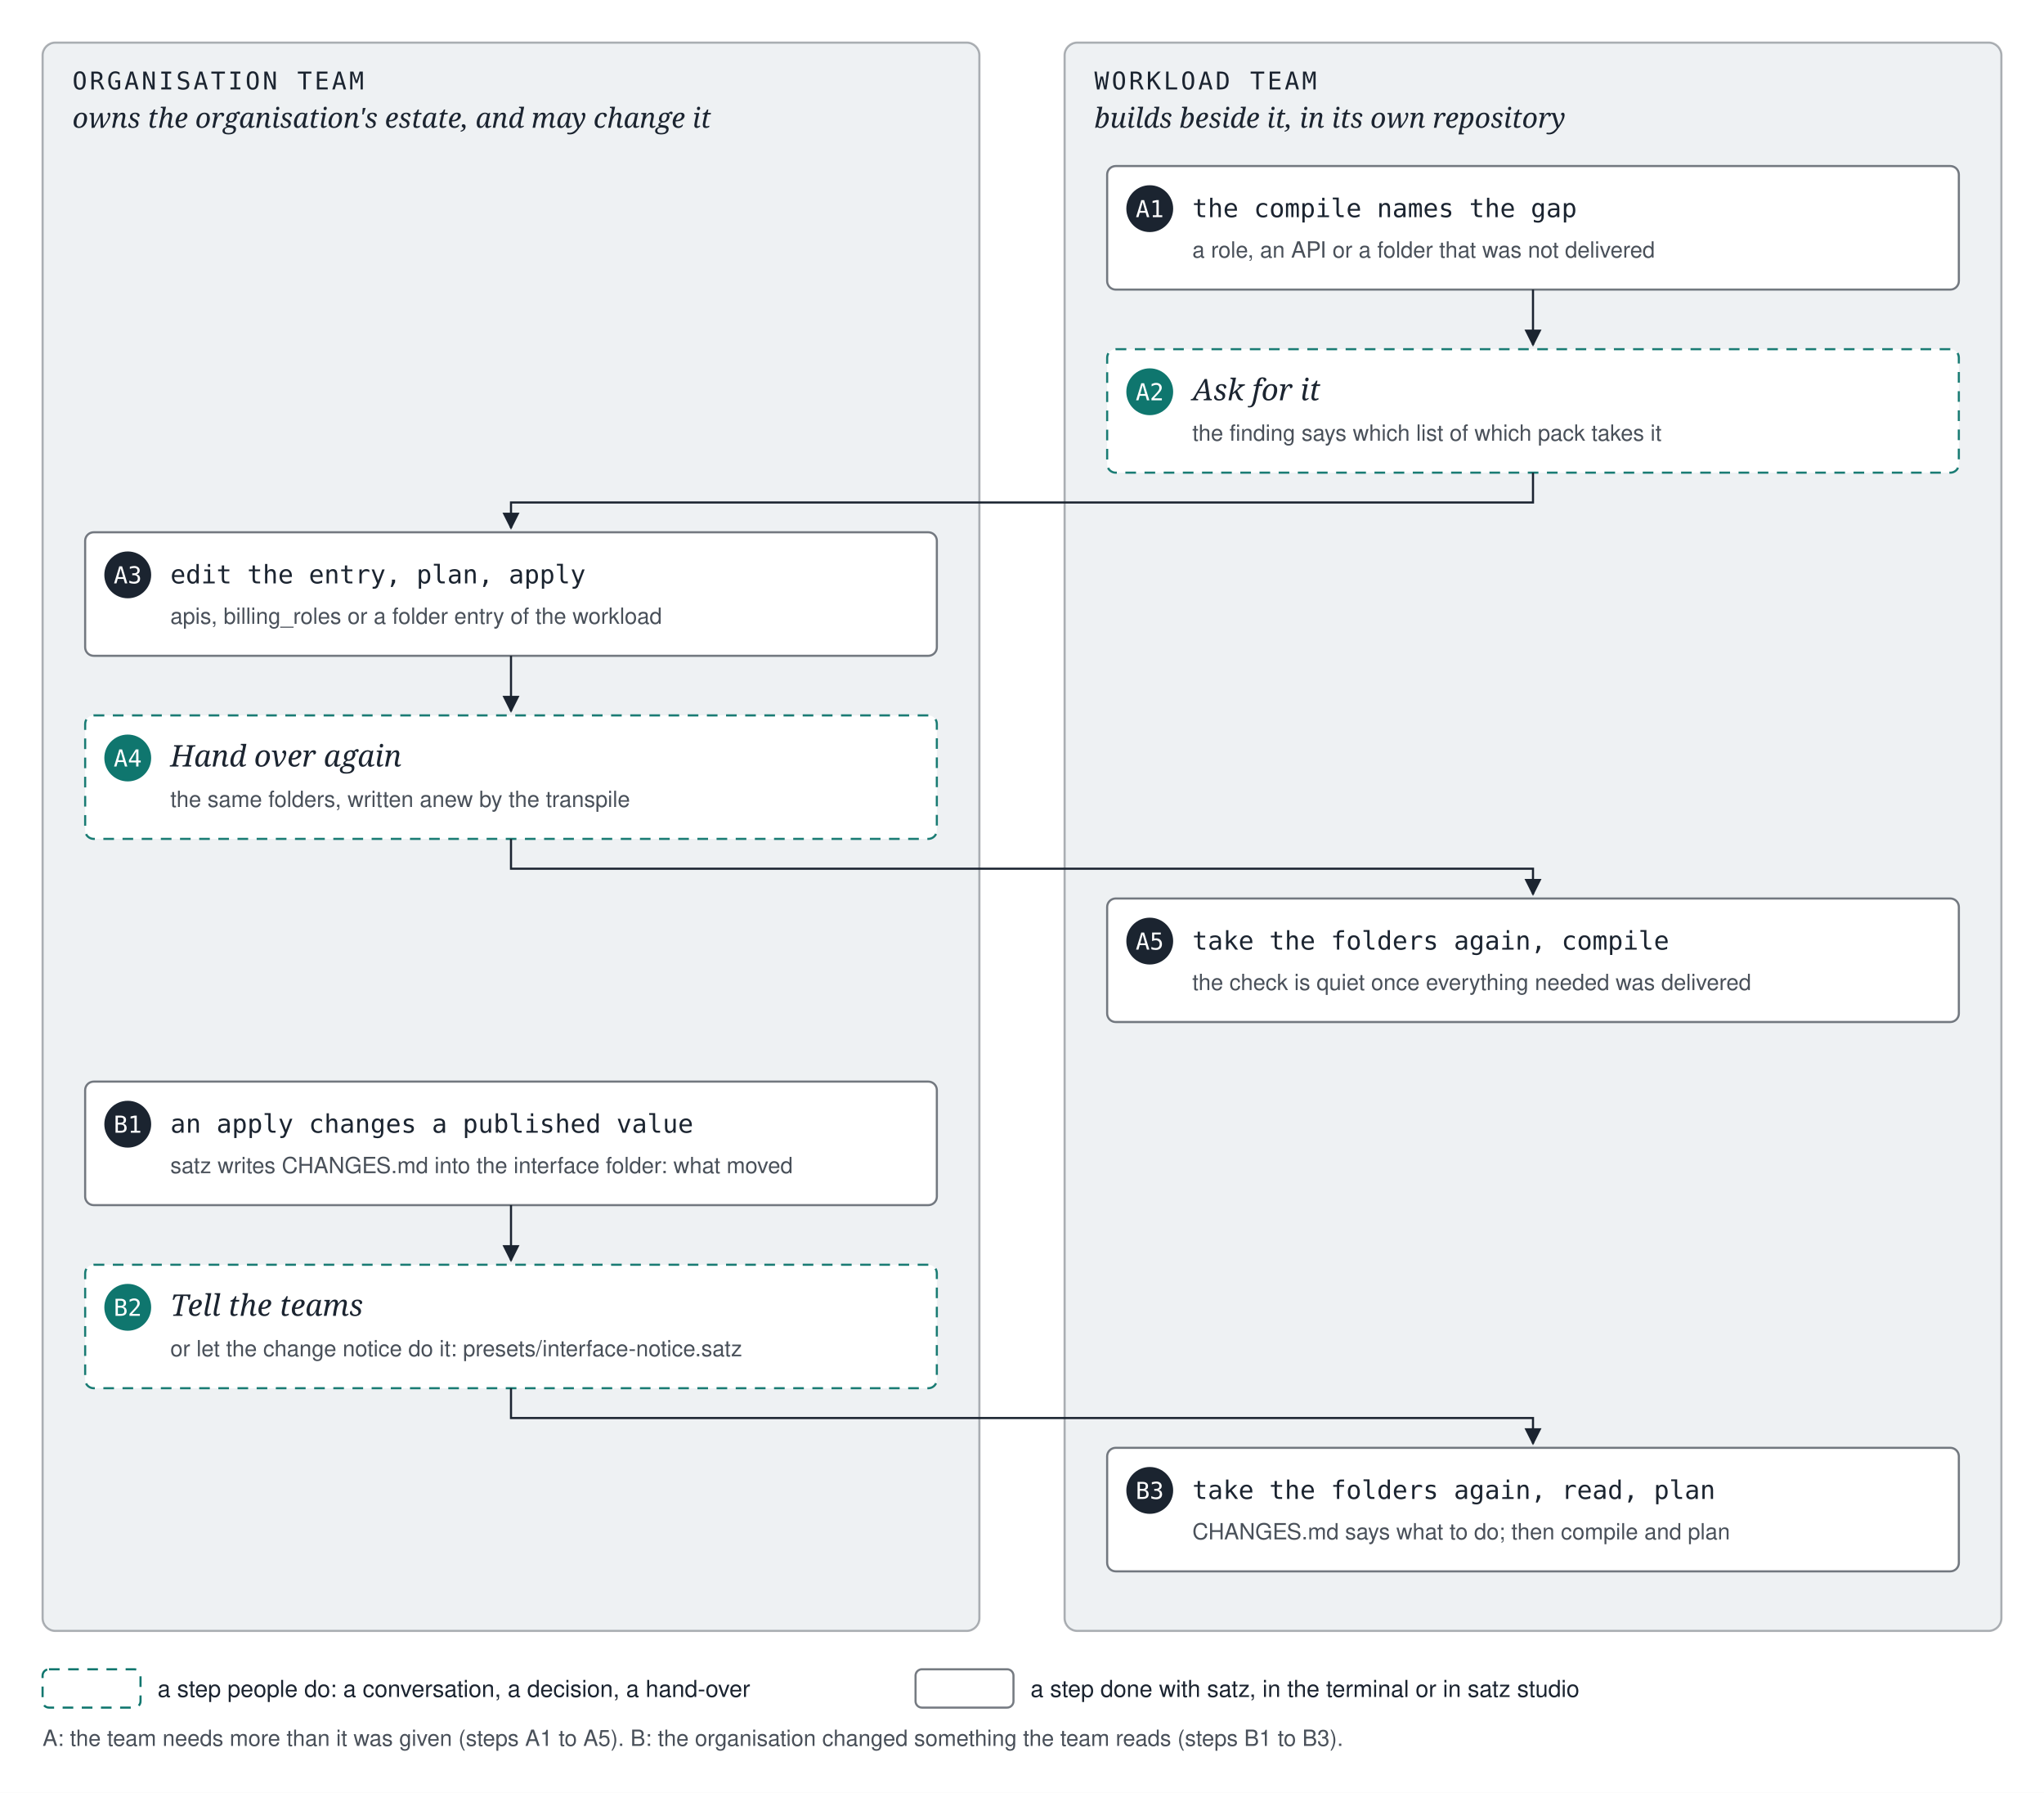
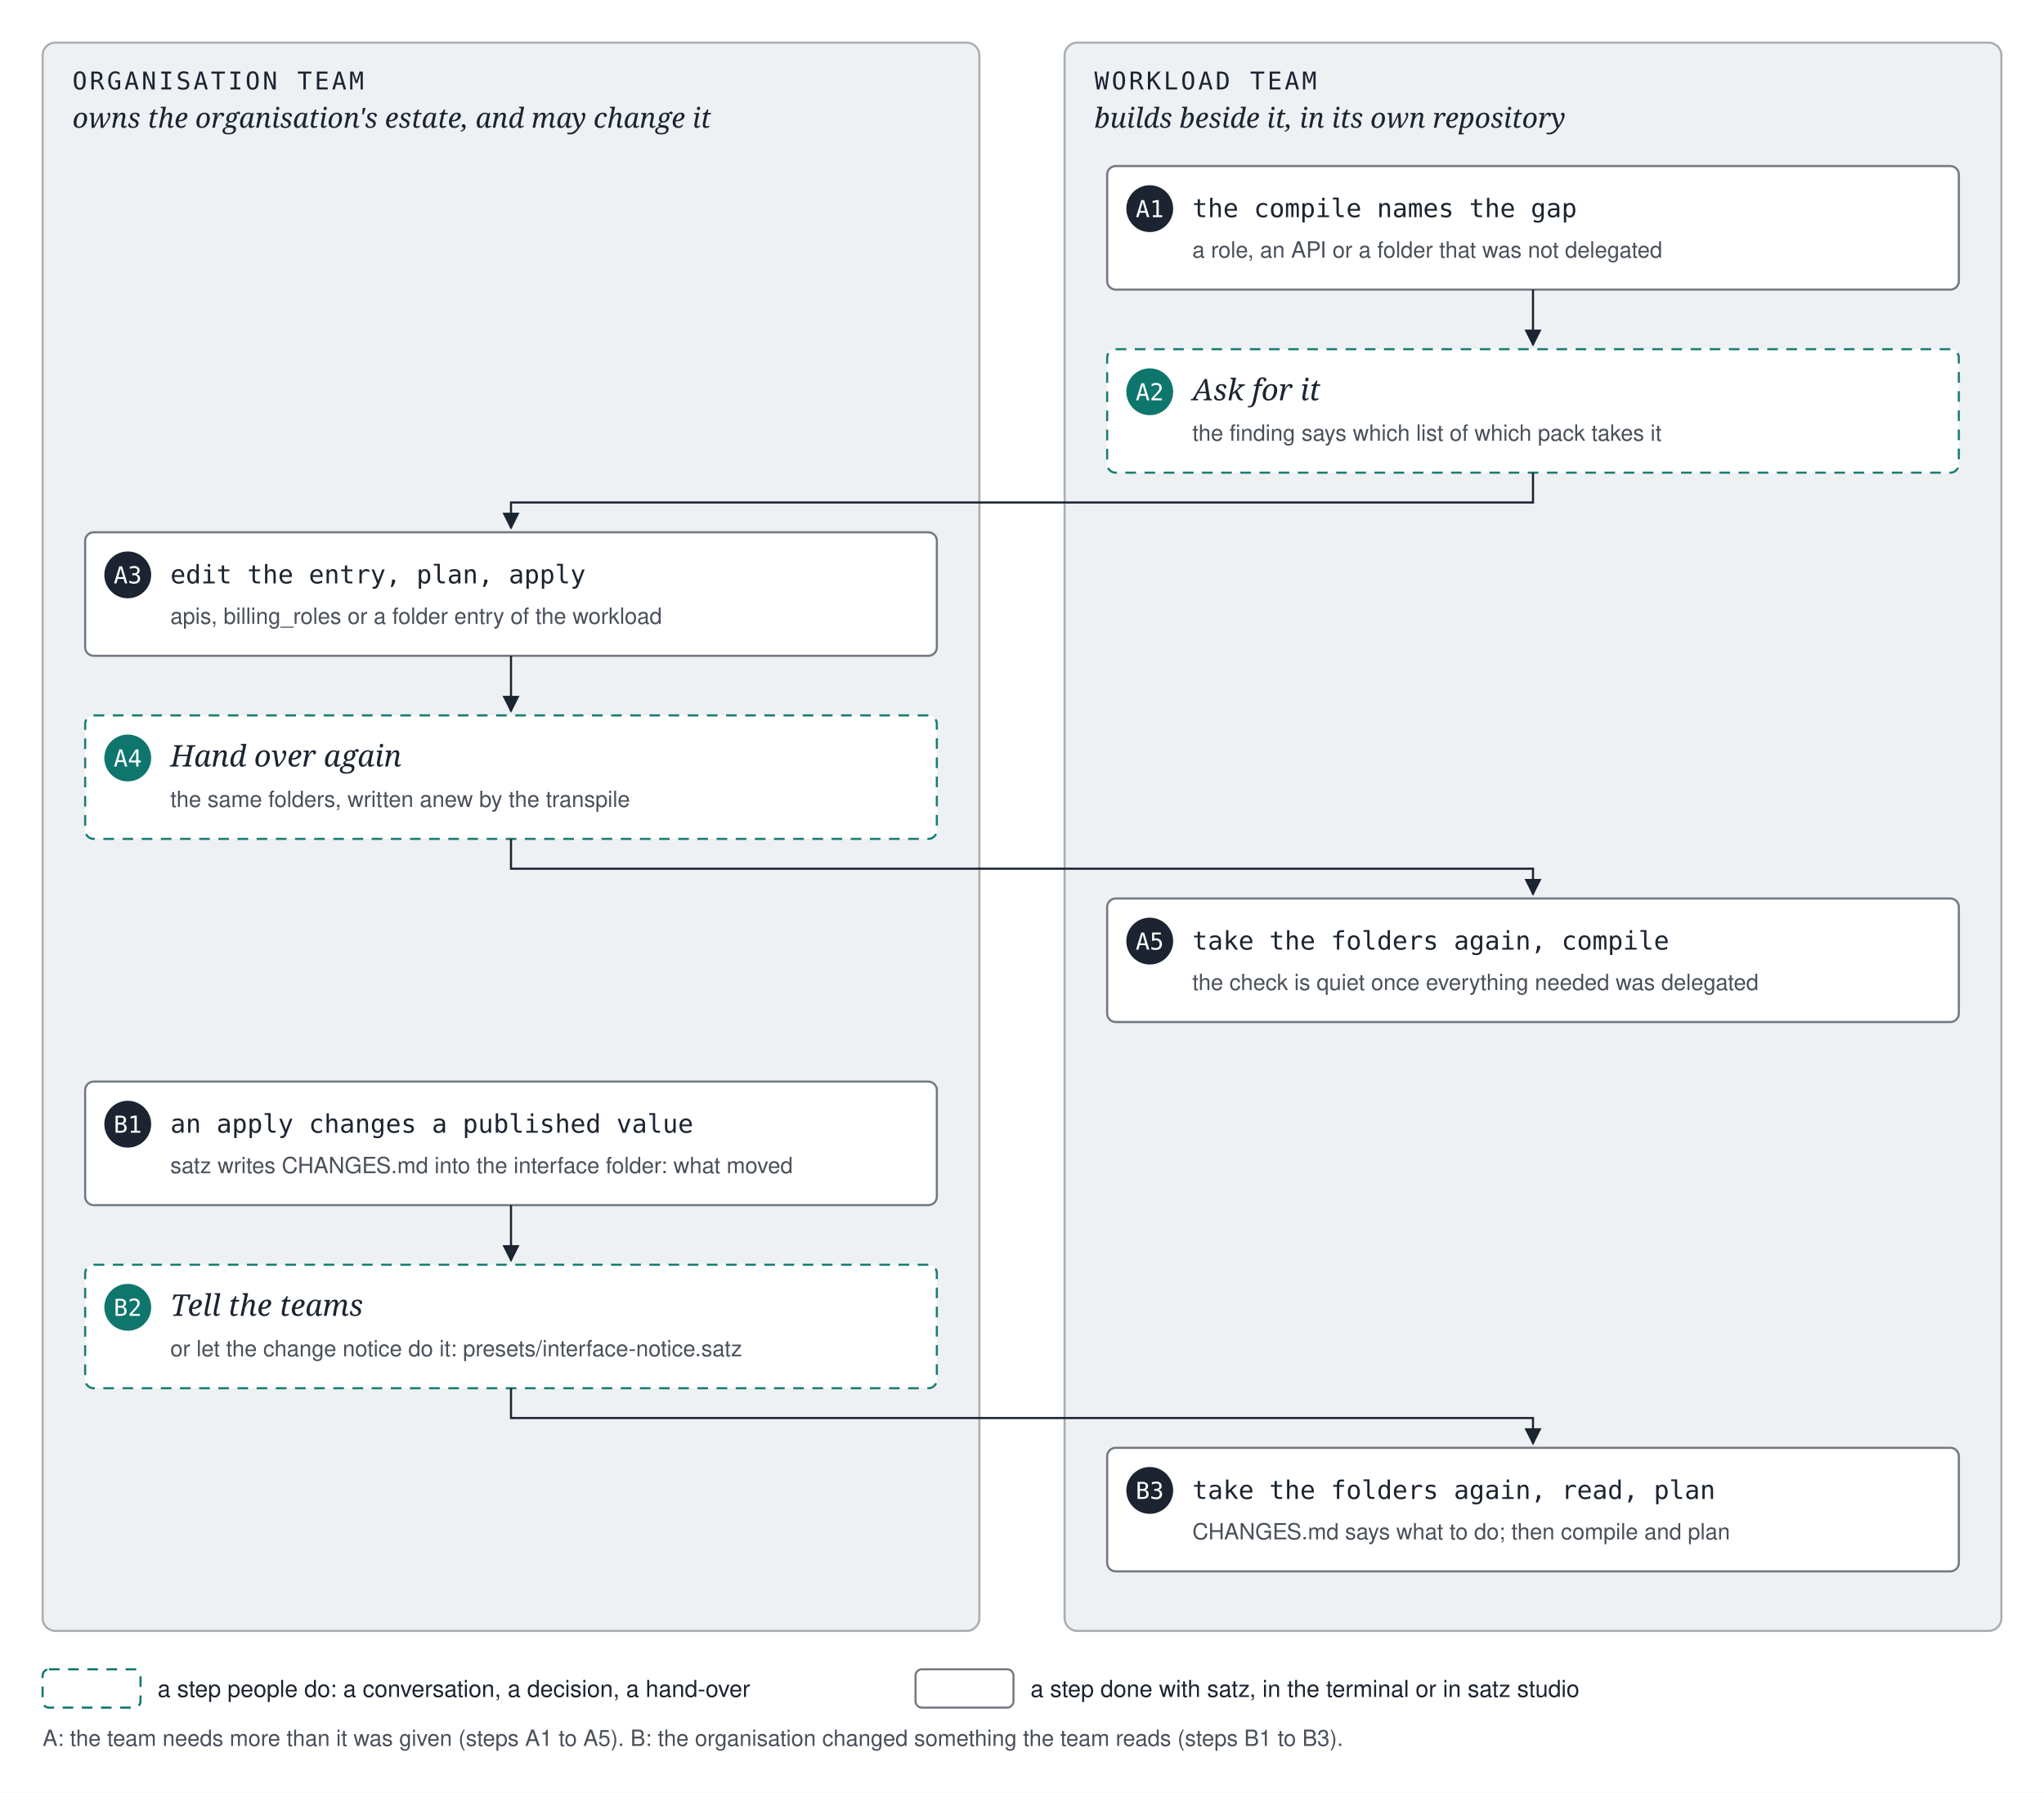
- <svg xmlns="http://www.w3.org/2000/svg" viewBox="0 0 960 842" width="960" height="842" role="img" aria-label="Two lanes, the organisation team on the left and the workload team on the right, and two cases. Case A, the team needs more. A1, workload team, with satz: the compile names what is not delivered. A2, workload team, a step people do: ask for that role, API or folder. A3, organisation team, with satz: edit the entry, plan, apply. A4, organisation team, a step people do: hand over the interface folders again. A5, workload team, with satz: take the folders again and compile. Case B, the organisation changed. B1, organisation team, with satz: an apply changes a published value, and satz writes CHANGES.md into the interface folder. B2, organisation team, a step people do: tell the teams, or let the change notice do it. B3, workload team, with satz: take the folders again, read CHANGES.md, compile, plan.">
+ <svg xmlns="http://www.w3.org/2000/svg" viewBox="0 0 960 842" width="960" height="842" role="img" aria-label="Two lanes, the organisation team on the left and the workload team on the right, and two cases. Case A, the team needs more. A1, workload team, with satz: the compile names what is not delegated. A2, workload team, a step people do: ask for that role, API or folder. A3, organisation team, with satz: edit the entry, plan, apply. A4, organisation team, a step people do: hand over the interface folders again. A5, workload team, with satz: take the folders again and compile. Case B, the organisation changed. B1, organisation team, with satz: an apply changes a published value, and satz writes CHANGES.md into the interface folder. B2, organisation team, a step people do: tell the teams, or let the change notice do it. B3, workload team, with satz: take the folders again, read CHANGES.md, compile, plan.">
  <defs>
    <marker id="arr" viewBox="0 0 10 10" refX="9" refY="5" markerWidth="8" markerHeight="8" orient="auto-start-reverse">
      <path d="M0,0 L10,5 L0,10 z" fill="#1B2430" />
    </marker>
    <marker id="arr-acc" viewBox="0 0 10 10" refX="9" refY="5" markerWidth="8" markerHeight="8" orient="auto-start-reverse">
      <path d="M0,0 L10,5 L0,10 z" fill="#0F766E" />
    </marker>
  </defs>
  <rect x="0" y="0" width="960" height="842" fill="#FFFFFF" />
  <rect x="20" y="20" width="440" height="746" rx="6" fill="#EEF1F3" stroke="#1B2430" stroke-opacity="0.35" />
  <text x="34" y="42" font-family="IBM Plex Mono, Menlo, monospace" font-size="11.5" letter-spacing="1.2" fill="#1B2430" font-weight="500">ORGANISATION TEAM</text>
  <text x="34" y="60" font-family="Newsreader, Georgia, serif" font-style="italic" font-size="13" fill="#1B2430">owns the organisation's estate, and may change it</text>
  <rect x="500" y="20" width="440" height="746" rx="6" fill="#EEF1F3" stroke="#1B2430" stroke-opacity="0.35" />
  <text x="514" y="42" font-family="IBM Plex Mono, Menlo, monospace" font-size="11.5" letter-spacing="1.2" fill="#1B2430" font-weight="500">WORKLOAD TEAM</text>
  <text x="514" y="60" font-family="Newsreader, Georgia, serif" font-style="italic" font-size="13" fill="#1B2430">builds beside it, in its own repository</text>
  <rect x="520" y="78" width="400" height="58" rx="4" fill="#FFFFFF" stroke="#1B2430" stroke-opacity="0.6" />
  <circle cx="540" cy="98" r="11" fill="#1B2430" />
  <text x="540" y="102" text-anchor="middle" font-family="IBM Plex Mono, Menlo, monospace" font-size="11" fill="#FFFFFF" font-weight="500">A1</text>
  <text x="560" y="102" font-family="IBM Plex Mono, Menlo, monospace" font-size="12" fill="#1B2430" font-weight="500">the compile names the gap</text>
-   <text x="560" y="121" font-family="IBM Plex Sans, Helvetica, sans-serif" font-size="10.5" fill="#1B2430" opacity="0.8">a role, an API or a folder that was not delivered</text>
+   <text x="560" y="121" font-family="IBM Plex Sans, Helvetica, sans-serif" font-size="10.5" fill="#1B2430" opacity="0.8">a role, an API or a folder that was not delegated</text>
  <rect x="520" y="164" width="400" height="58" rx="4" fill="#FFFFFF" stroke="#0F766E" stroke-opacity="0.95" stroke-dasharray="5 4" />
  <circle cx="540" cy="184" r="11" fill="#0F766E" />
  <text x="540" y="188" text-anchor="middle" font-family="IBM Plex Mono, Menlo, monospace" font-size="11" fill="#FFFFFF" font-weight="500">A2</text>
  <text x="560" y="188" font-family="Newsreader, Georgia, serif" font-size="14" fill="#1B2430" font-style="italic">Ask for it</text>
  <text x="560" y="207" font-family="IBM Plex Sans, Helvetica, sans-serif" font-size="10.5" fill="#1B2430" opacity="0.8">the finding says which list of which pack takes it</text>
  <rect x="40" y="250" width="400" height="58" rx="4" fill="#FFFFFF" stroke="#1B2430" stroke-opacity="0.6" />
  <circle cx="60" cy="270" r="11" fill="#1B2430" />
  <text x="60" y="274" text-anchor="middle" font-family="IBM Plex Mono, Menlo, monospace" font-size="11" fill="#FFFFFF" font-weight="500">A3</text>
  <text x="80" y="274" font-family="IBM Plex Mono, Menlo, monospace" font-size="12" fill="#1B2430" font-weight="500">edit the entry, plan, apply</text>
  <text x="80" y="293" font-family="IBM Plex Sans, Helvetica, sans-serif" font-size="10.5" fill="#1B2430" opacity="0.8">apis, billing_roles or a folder entry of the workload</text>
  <rect x="40" y="336" width="400" height="58" rx="4" fill="#FFFFFF" stroke="#0F766E" stroke-opacity="0.95" stroke-dasharray="5 4" />
  <circle cx="60" cy="356" r="11" fill="#0F766E" />
  <text x="60" y="360" text-anchor="middle" font-family="IBM Plex Mono, Menlo, monospace" font-size="11" fill="#FFFFFF" font-weight="500">A4</text>
  <text x="80" y="360" font-family="Newsreader, Georgia, serif" font-size="14" fill="#1B2430" font-style="italic">Hand over again</text>
  <text x="80" y="379" font-family="IBM Plex Sans, Helvetica, sans-serif" font-size="10.5" fill="#1B2430" opacity="0.8">the same folders, written anew by the transpile</text>
  <rect x="520" y="422" width="400" height="58" rx="4" fill="#FFFFFF" stroke="#1B2430" stroke-opacity="0.6" />
  <circle cx="540" cy="442" r="11" fill="#1B2430" />
  <text x="540" y="446" text-anchor="middle" font-family="IBM Plex Mono, Menlo, monospace" font-size="11" fill="#FFFFFF" font-weight="500">A5</text>
  <text x="560" y="446" font-family="IBM Plex Mono, Menlo, monospace" font-size="12" fill="#1B2430" font-weight="500">take the folders again, compile</text>
-   <text x="560" y="465" font-family="IBM Plex Sans, Helvetica, sans-serif" font-size="10.5" fill="#1B2430" opacity="0.8">the check is quiet once everything needed was delivered</text>
+   <text x="560" y="465" font-family="IBM Plex Sans, Helvetica, sans-serif" font-size="10.5" fill="#1B2430" opacity="0.8">the check is quiet once everything needed was delegated</text>
  <rect x="40" y="508" width="400" height="58" rx="4" fill="#FFFFFF" stroke="#1B2430" stroke-opacity="0.6" />
  <circle cx="60" cy="528" r="11" fill="#1B2430" />
  <text x="60" y="532" text-anchor="middle" font-family="IBM Plex Mono, Menlo, monospace" font-size="11" fill="#FFFFFF" font-weight="500">B1</text>
  <text x="80" y="532" font-family="IBM Plex Mono, Menlo, monospace" font-size="12" fill="#1B2430" font-weight="500">an apply changes a published value</text>
  <text x="80" y="551" font-family="IBM Plex Sans, Helvetica, sans-serif" font-size="10.5" fill="#1B2430" opacity="0.8">satz writes CHANGES.md into the interface folder: what moved</text>
  <rect x="40" y="594" width="400" height="58" rx="4" fill="#FFFFFF" stroke="#0F766E" stroke-opacity="0.95" stroke-dasharray="5 4" />
  <circle cx="60" cy="614" r="11" fill="#0F766E" />
  <text x="60" y="618" text-anchor="middle" font-family="IBM Plex Mono, Menlo, monospace" font-size="11" fill="#FFFFFF" font-weight="500">B2</text>
  <text x="80" y="618" font-family="Newsreader, Georgia, serif" font-size="14" fill="#1B2430" font-style="italic">Tell the teams</text>
  <text x="80" y="637" font-family="IBM Plex Sans, Helvetica, sans-serif" font-size="10.5" fill="#1B2430" opacity="0.8">or let the change notice do it: presets/interface-notice.satz</text>
  <rect x="520" y="680" width="400" height="58" rx="4" fill="#FFFFFF" stroke="#1B2430" stroke-opacity="0.6" />
  <circle cx="540" cy="700" r="11" fill="#1B2430" />
  <text x="540" y="704" text-anchor="middle" font-family="IBM Plex Mono, Menlo, monospace" font-size="11" fill="#FFFFFF" font-weight="500">B3</text>
  <text x="560" y="704" font-family="IBM Plex Mono, Menlo, monospace" font-size="12" fill="#1B2430" font-weight="500">take the folders again, read, plan</text>
  <text x="560" y="723" font-family="IBM Plex Sans, Helvetica, sans-serif" font-size="10.5" fill="#1B2430" opacity="0.8">CHANGES.md says what to do; then compile and plan</text>
  <line x1="720.0" y1="136" x2="720.0" y2="162" stroke="#1B2430" marker-end="url(#arr)" />
  <path d="M720.0,222 L720.0,236 L240.0,236 L240.0,248" fill="none" stroke="#1B2430" marker-end="url(#arr)" />
  <line x1="240.0" y1="308" x2="240.0" y2="334" stroke="#1B2430" marker-end="url(#arr)" />
  <path d="M240.0,394 L240.0,408 L720.0,408 L720.0,420" fill="none" stroke="#1B2430" marker-end="url(#arr)" />
  <line x1="240.0" y1="566" x2="240.0" y2="592" stroke="#1B2430" marker-end="url(#arr)" />
  <path d="M240.0,652 L240.0,666 L720.0,666 L720.0,678" fill="none" stroke="#1B2430" marker-end="url(#arr)" />
  <rect x="20" y="784" width="46" height="18" rx="3" fill="#FFFFFF" stroke="#0F766E" stroke-dasharray="5 4" />
  <text x="74" y="797" font-family="IBM Plex Sans, Helvetica, sans-serif" font-size="11" fill="#1B2430">a step people do: a conversation, a decision, a hand-over</text>
  <rect x="430" y="784" width="46" height="18" rx="3" fill="#FFFFFF" stroke="#1B2430" stroke-opacity="0.6" />
  <text x="484" y="797" font-family="IBM Plex Sans, Helvetica, sans-serif" font-size="11" fill="#1B2430">a step done with satz, in the terminal or in satz studio</text>
  <text x="20" y="820" font-family="IBM Plex Sans, Helvetica, sans-serif" font-size="10.5" fill="#1B2430" opacity="0.8">A: the team needs more than it was given (steps A1 to A5).   B: the organisation changed something the team reads (steps B1 to B3).</text>
</svg>
